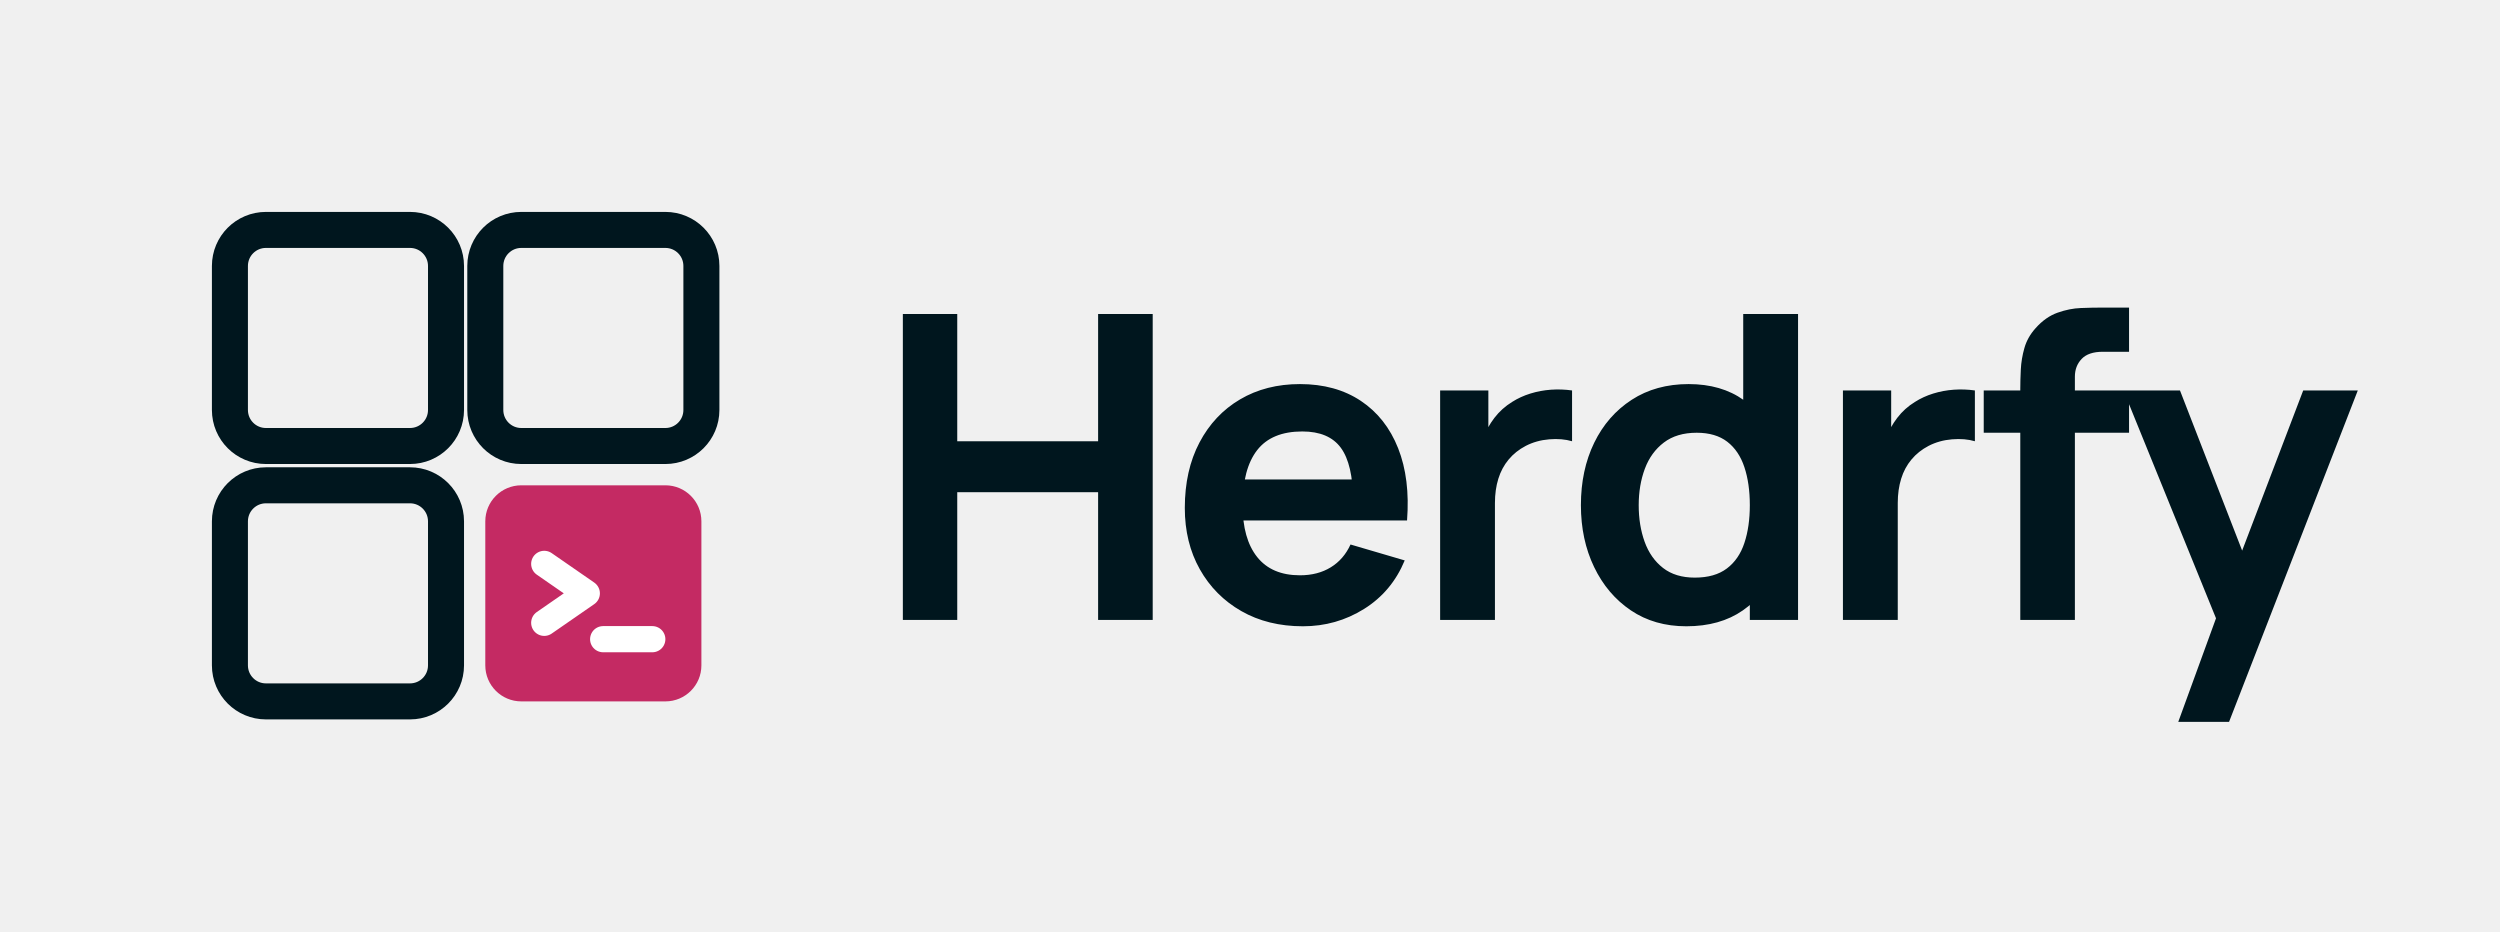
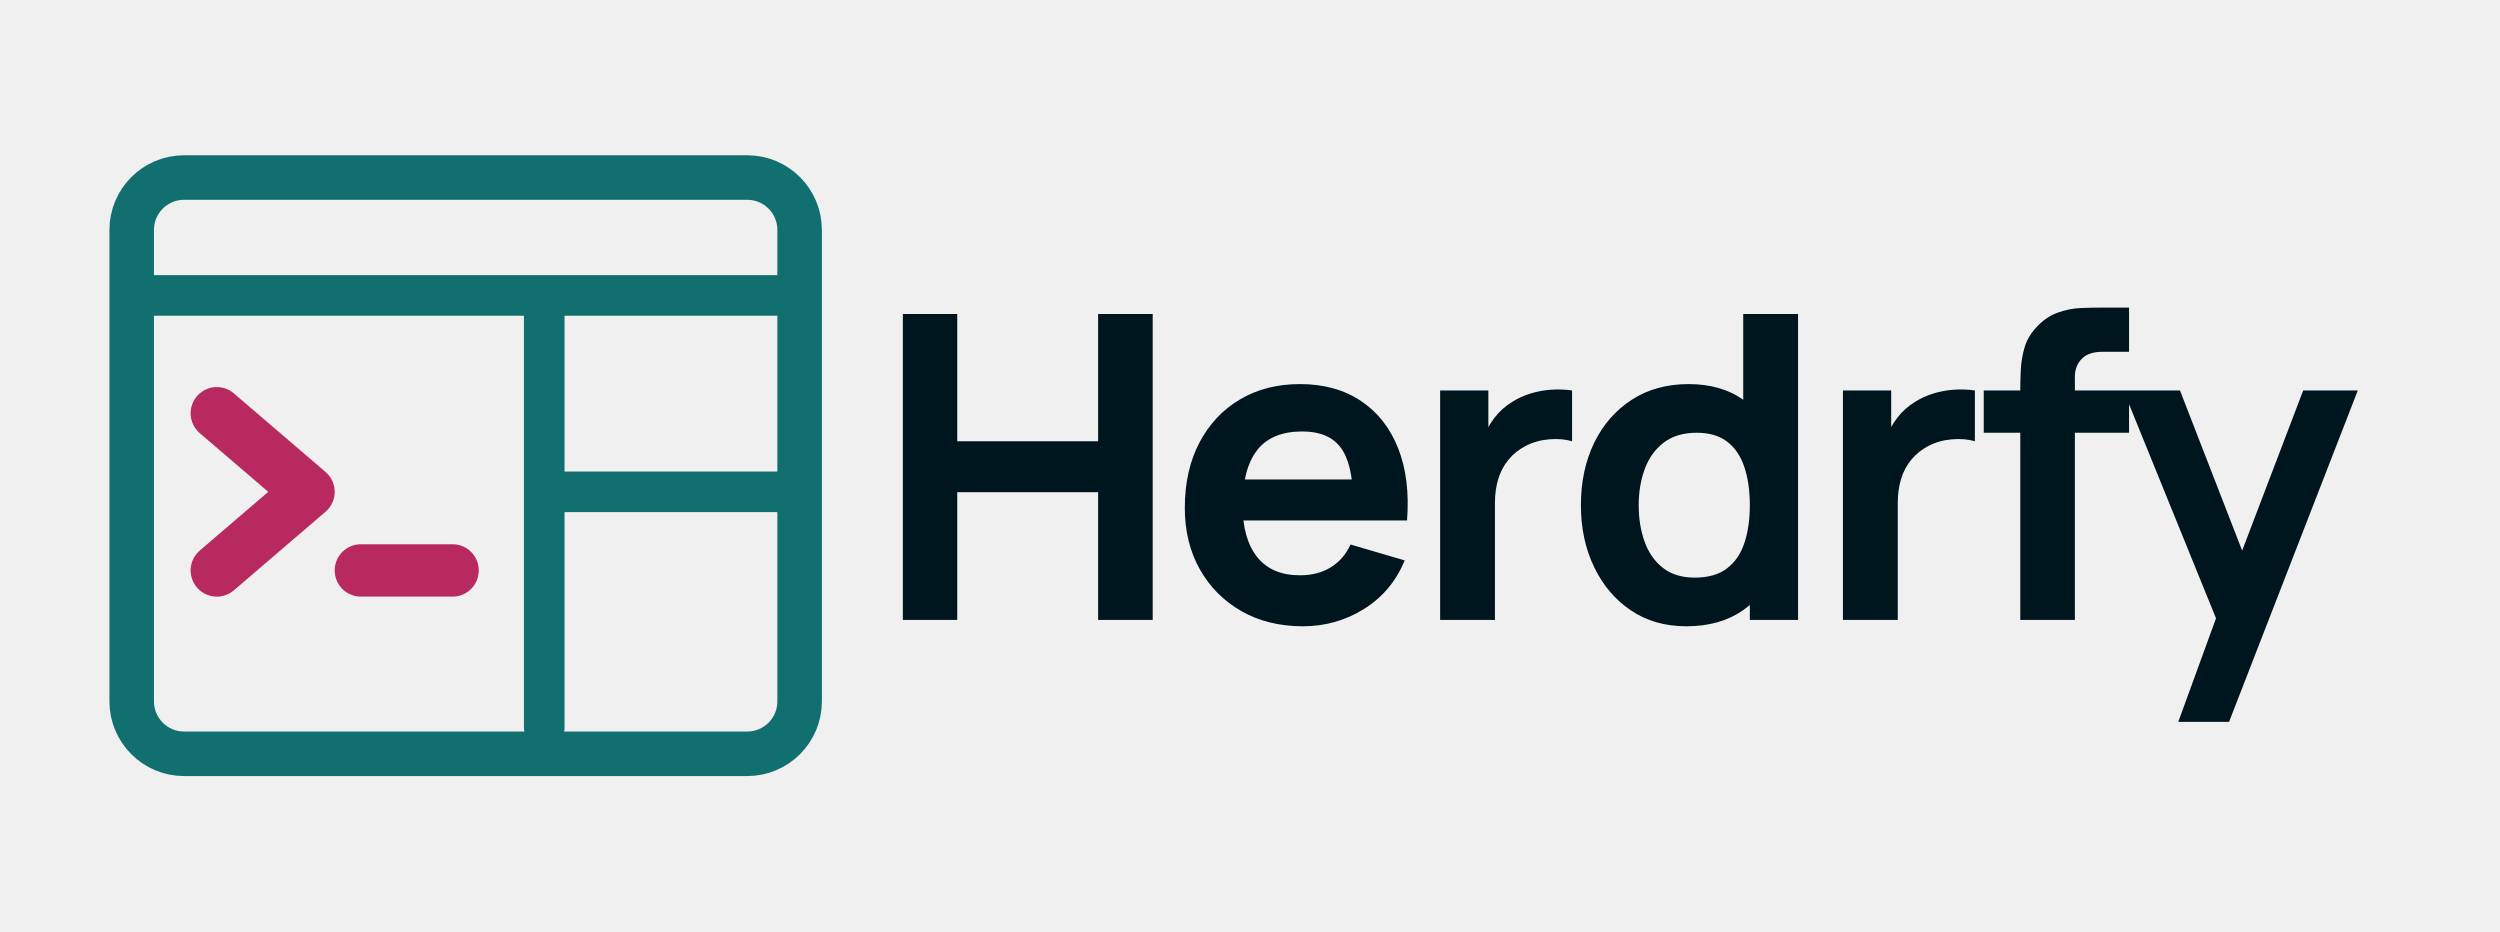
<svg xmlns="http://www.w3.org/2000/svg" viewBox="0 0 859 320" role="img" aria-labelledby="title">
-   <g transform="translate(16 16) scale(0.5625)">
-     <rect x="112" y="112" width="132" height="132" rx="22" fill="none" stroke="#00161E" stroke-width="22" />
-     <rect x="268" y="112" width="132" height="132" rx="22" fill="none" stroke="#00161E" stroke-width="22" />
-     <rect x="112" y="268" width="132" height="132" rx="22" fill="none" stroke="#00161E" stroke-width="22" />
-     <rect x="268" y="268" width="132" height="132" rx="22" fill="#C42A63" />
-     <path d="M304 316l26 18-26 18M340 362h30" fill="none" stroke="#FFFFFF" stroke-width="16" stroke-linecap="round" stroke-linejoin="round" />
+   <g transform="translate(16 16) scale(4.5)">
+     <g stroke-linejoin="round" stroke-linecap="round">
+       <rect x="6.5" y="10" width="51" height="44" rx="4" stroke="#116F70" stroke-width="3.4" fill="none" />
+       <path d="M8 19h48M38 20v32m0-18h18" stroke="#116F70" stroke-width="3.1" fill="none" />
+       <path d="m13 28 7 6-7 6m11 0h7" stroke="#B82960" stroke-width="4" fill="none" />
+     </g>
  </g>
  <path d="M310.22 213L310.22 107.88L328.91 107.88L328.91 151.61L377.31 151.61L377.31 107.88L396.07 107.88L396.07 213L377.31 213L377.31 169.13L328.91 169.13L328.91 213ZM447.69 215.19Q435.65 215.19 426.52 209.97Q417.4 204.75 412.25 195.59Q407.1 186.43 407.1 174.53Q407.1 161.61 412.14 152.05Q417.18 142.48 426.08 137.23Q434.99 131.97 446.67 131.97Q458.93 131.97 467.58 137.74Q476.23 143.5 480.4 154.02Q484.56 164.53 483.46 178.84L464.92 178.84L464.92 171.97Q464.85 159.49 460.72 153.87Q456.6 148.25 447.47 148.25Q436.96 148.25 431.96 154.67Q426.96 161.1 426.96 173.58Q426.96 185.11 431.96 191.39Q436.96 197.67 446.67 197.67Q452.8 197.67 457.25 194.93Q461.71 192.2 464.04 187.09L482.66 192.56Q478.21 203.29 468.68 209.24Q459.15 215.19 447.69 215.19ZM421.12 178.84L421.12 164.75L474.34 164.75L474.34 178.84ZM494.83 213L494.83 134.16L511.4 134.16L511.4 153.36L509.5 150.88Q510.96 146.86 513.48 143.58Q516 140.29 519.57 138.1Q522.42 136.28 525.85 135.22Q529.28 134.16 532.93 133.9Q536.58 133.65 540.16 134.16L540.16 151.61Q536.73 150.59 532.31 150.95Q527.89 151.32 524.24 153.21Q520.74 155.04 518.37 157.89Q516 160.73 514.83 164.49Q513.66 168.25 513.66 172.85L513.66 213ZM579.41 215.19Q568.46 215.19 560.36 209.72Q552.25 204.24 547.73 194.82Q543.2 185.41 543.2 173.58Q543.2 161.54 547.76 152.15Q552.33 142.77 560.65 137.37Q568.97 131.97 580.21 131.97Q591.45 131.97 599.12 137.45Q606.78 142.92 610.73 152.34Q614.67 161.75 614.67 173.58Q614.67 185.41 610.69 194.82Q606.71 204.24 598.86 209.72Q591.02 215.19 579.41 215.19ZM582.33 198.47Q589.19 198.47 593.35 195.33Q597.51 192.2 599.37 186.57Q601.24 180.95 601.24 173.58Q601.24 166.13 599.37 160.51Q597.51 154.89 593.5 151.79Q589.48 148.69 582.99 148.69Q576.12 148.69 571.71 152.05Q567.29 155.4 565.17 161.06Q563.06 166.72 563.06 173.58Q563.06 180.52 565.1 186.17Q567.15 191.83 571.42 195.15Q575.69 198.47 582.33 198.47ZM601.24 213L601.24 158.32L598.97 158.32L598.97 107.88L617.81 107.88L617.81 213ZM633.23 213L633.23 134.16L649.81 134.16L649.81 153.36L647.91 150.88Q649.37 146.86 651.89 143.58Q654.4 140.29 657.98 138.1Q660.83 136.28 664.26 135.22Q667.69 134.16 671.34 133.9Q674.99 133.65 678.57 134.16L678.57 151.61Q675.14 150.59 670.72 150.95Q666.3 151.32 662.65 153.21Q659.15 155.04 656.78 157.89Q654.4 160.73 653.24 164.49Q652.07 168.25 652.07 172.85L652.07 213ZM694.17 213L694.17 133.65Q694.17 130.66 694.35 126.97Q694.53 123.28 695.59 119.56Q696.65 115.84 699.42 112.77Q702.85 108.9 706.98 107.44Q711.1 105.98 714.97 105.84Q718.84 105.69 721.76 105.69L731.54 105.69L731.54 120.87L722.49 120.87Q717.6 120.87 715.26 123.32Q712.93 125.77 712.93 129.42L712.93 213ZM681.61 148.69L681.61 134.16L731.54 134.16L731.54 148.69ZM748.45 248.04L763.64 206.36L763.93 218.62L729.62 134.16L749.04 134.16L772.76 195.26L768.09 195.26L791.38 134.16L810.14 134.16L765.9 248.04Z" fill="#00161E" />
</svg>
